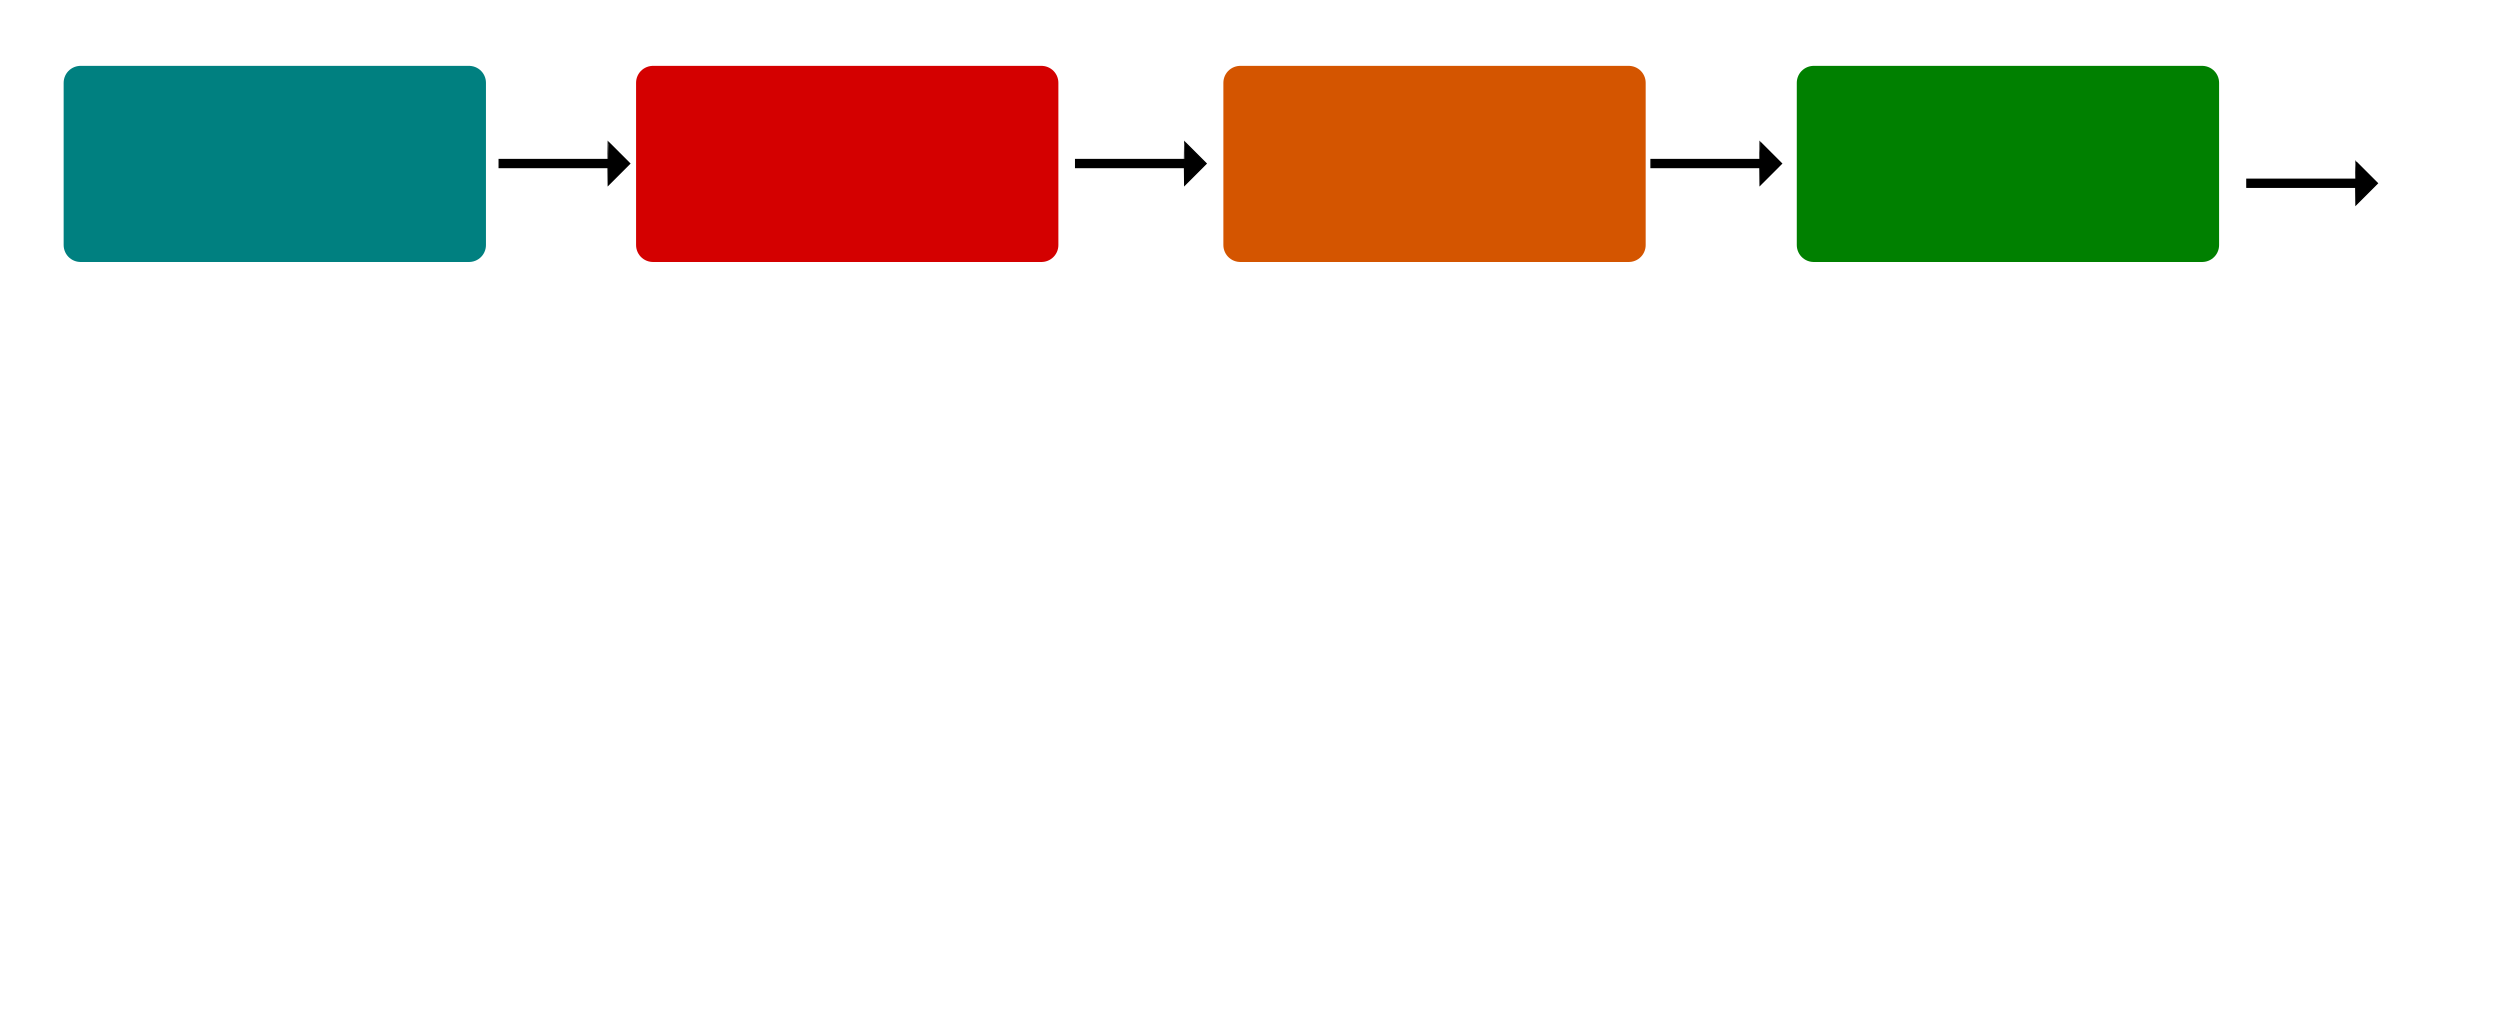
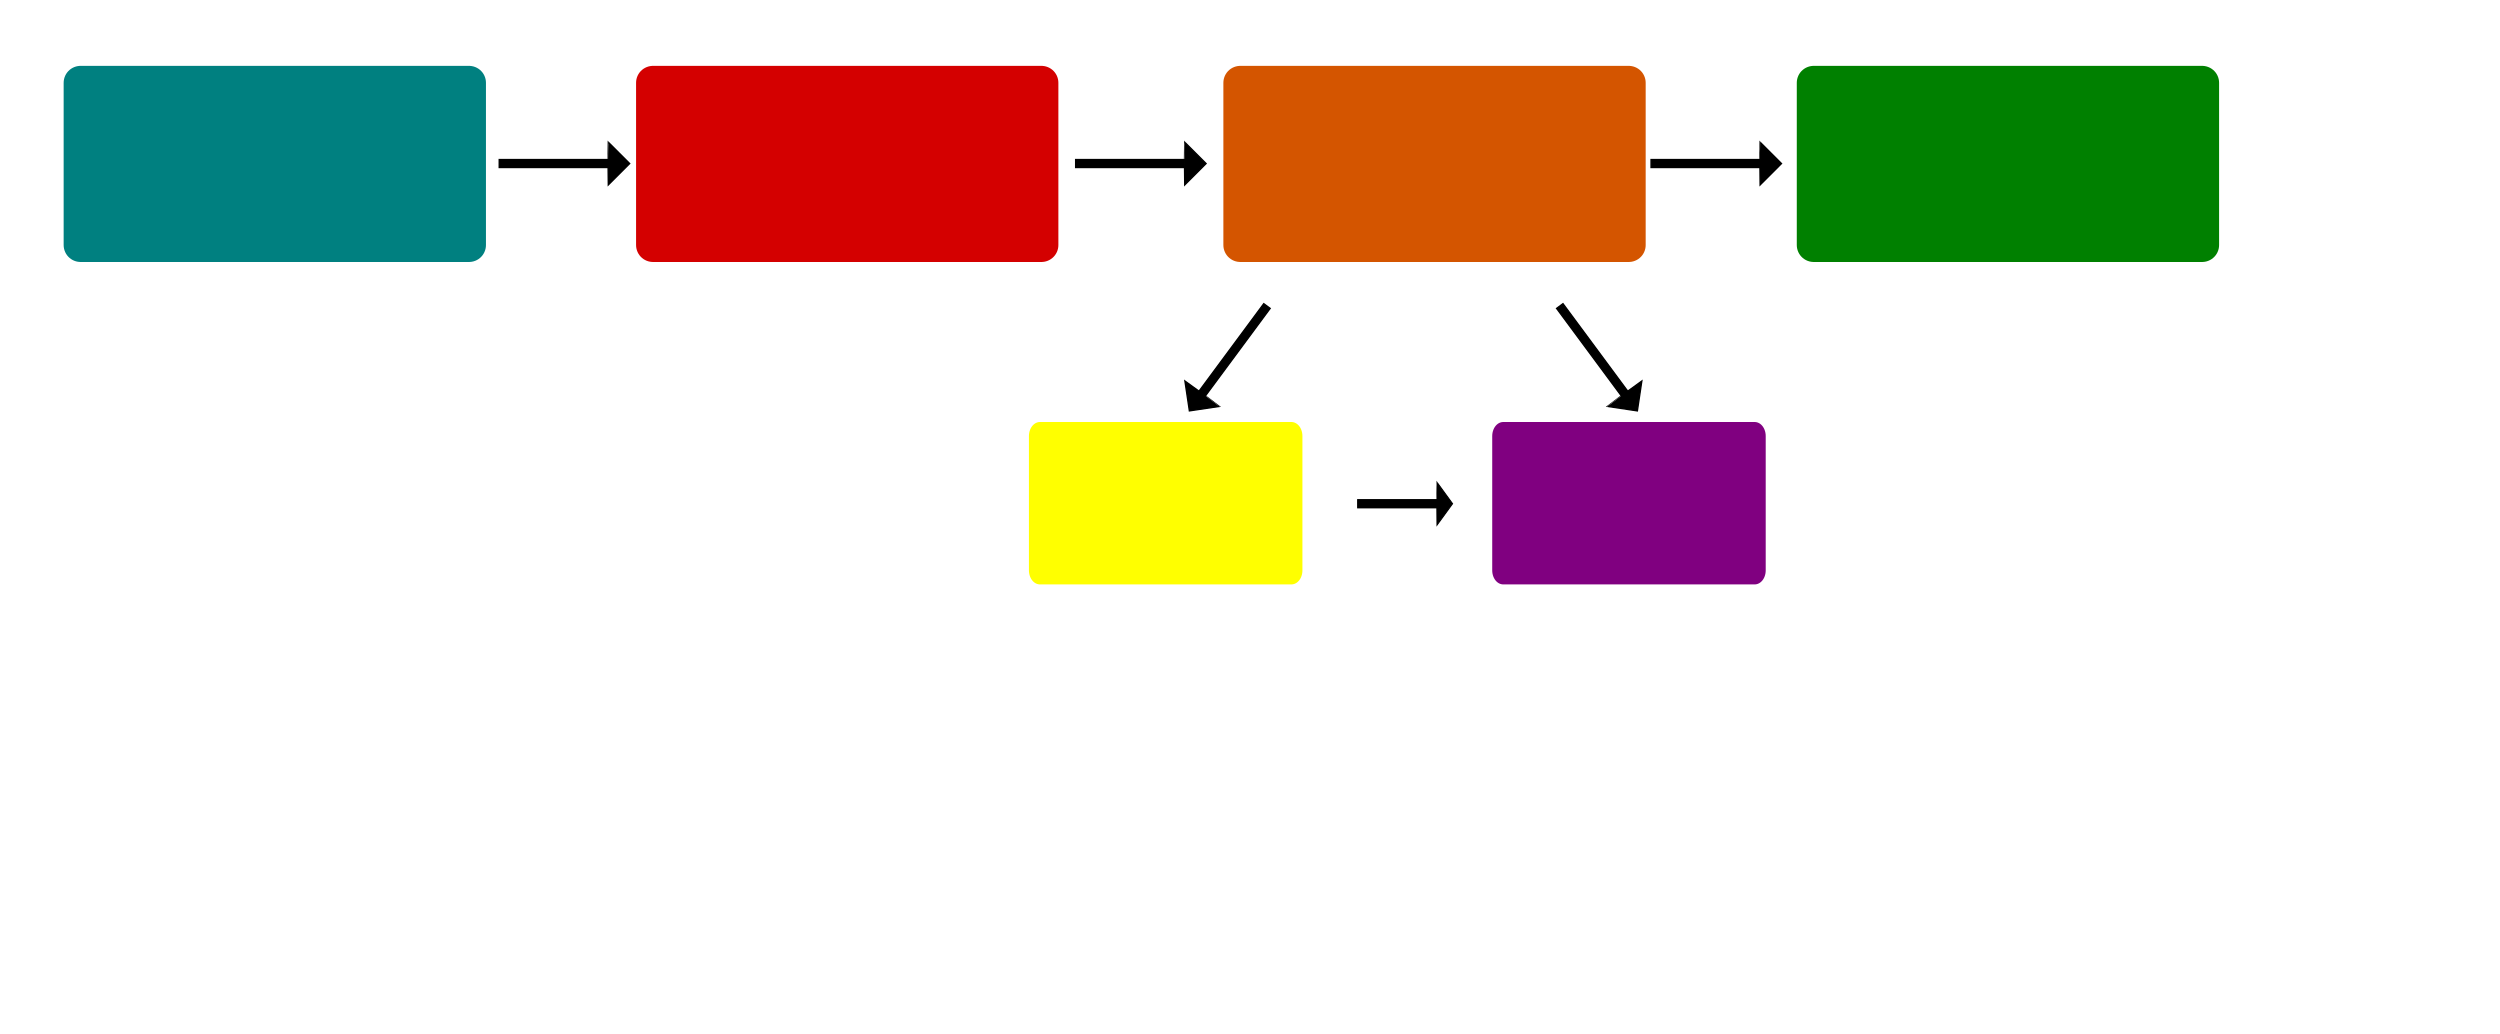
<svg xmlns="http://www.w3.org/2000/svg" xmlns:ns1="http://www.openswatchbook.org/uri/2009/osb" width="1800" height="744.094" id="svg2" version="1.1">
  <defs id="defs4">
    <linearGradient id="linearGradient5199" ns1:paint="solid">
      <stop style="stop-color:#000000;stop-opacity:1;" offset="0" id="stop5201" />
    </linearGradient>
  </defs>
  <g id="layer1" transform="translate(0,-308.2645)">
    <g id="g3931" transform="translate(0,1.78403)">
      <rect y="366.089" x="58.012" height="116.833" width="279.69" id="rect2985" style="fill:#008080;fill-opacity:1;fill-rule:evenodd;stroke:#008080;stroke-width:24.367;stroke-linejoin:round;stroke-miterlimit:4;stroke-opacity:1;stroke-dasharray:none" />
      <flowRoot transform="translate(0,308.2677)" style="font-size:28px;font-style:normal;font-weight:normal;line-height:125%;letter-spacing:0px;word-spacing:0px;fill:#000000;fill-opacity:1;stroke:none;font-family:Sans" id="flowRoot5221" xml:space="preserve">
        <flowRegion id="flowRegion5223">
          <rect style="font-size:28px" y="68.38" x="71.429" height="92.143" width="182.143" id="rect5225" />
        </flowRegion>
        <flowPara id="flowPara5231" style="font-size:28px">CAD Geometry</flowPara>
      </flowRoot>
    </g>
    <g id="g3938" transform="translate(0,1.069735)">
      <rect y="366.803" x="470.155" height="116.833" width="279.69" id="rect2985-7" style="fill:#d40000;fill-opacity:1;fill-rule:evenodd;stroke:#d40000;stroke-width:24.367;stroke-linejoin:round;stroke-miterlimit:4;stroke-opacity:1;stroke-dasharray:none" />
      <flowRoot style="font-size:28px;font-style:normal;font-weight:normal;text-align:center;line-height:125%;letter-spacing:0px;word-spacing:0px;text-anchor:middle;fill:#000000;fill-opacity:1;stroke:none;font-family:Sans" id="flowRoot5221-1" xml:space="preserve" transform="translate(407.2815,300.4575)">
        <flowRegion id="flowRegion5223-7">
          <rect style="font-size:28px;text-align:center;text-anchor:middle" y="68.38" x="71.429" height="119.286" width="263.571" id="rect5225-9" />
        </flowRegion>
        <flowPara id="flowPara5285" style="font-size:28px;text-align:center;text-anchor:middle" />
        <flowPara id="flowPara5315" style="font-size:28px;text-align:center;text-anchor:middle">CUBIT</flowPara>
      </flowRoot>
    </g>
    <g id="g3946" transform="translate(0,-1.784207)">
      <rect y="369.657" x="893.012" height="116.833" width="279.69" id="rect2985-7-7" style="fill:#d45500;fill-opacity:1;fill-rule:evenodd;stroke:#d45500;stroke-width:24.367;stroke-linejoin:round;stroke-miterlimit:4;stroke-opacity:1;stroke-dasharray:none" />
    </g>
    <flowRoot transform="translate(830.1387,303.3114)" xml:space="preserve" id="flowRoot5221-1-3" style="font-size:28px;font-style:normal;font-weight:normal;text-align:center;line-height:125%;letter-spacing:0px;word-spacing:0px;text-anchor:middle;fill:#000000;fill-opacity:1;stroke:none;font-family:Sans">
      <flowRegion id="flowRegion5223-7-7">
        <rect id="rect5225-9-0" width="263.571" height="119.286" x="71.429" y="68.38" style="font-size:28px;text-align:center;text-anchor:middle" />
      </flowRegion>
      <flowPara style="font-size:28px;text-align:center;text-anchor:middle" id="flowPara5285-3" />
      <flowPara style="font-size:28px;text-align:center;text-anchor:middle" id="flowPara5315-8">dagmc_preproc</flowPara>
    </flowRoot>
    <g id="g3949" transform="translate(0,-1.784207)">
      <rect y="369.657" x="1305.869" height="116.833" width="279.69" id="rect2985-7-7-6" style="fill:#008000;fill-opacity:1;fill-rule:evenodd;stroke:#008000;stroke-width:24.367;stroke-linejoin:round;stroke-miterlimit:4;stroke-opacity:1;stroke-dasharray:none" />
    </g>
-     <flowRoot transform="translate(1241.566,303.3115)" xml:space="preserve" id="flowRoot5221-1-3-1" style="font-size:28px;font-style:normal;font-weight:normal;text-align:center;line-height:125%;letter-spacing:0px;word-spacing:0px;text-anchor:middle;fill:#000000;fill-opacity:1;stroke:none;font-family:Sans">
+     <flowRoot transform="translate(1242.996,303.3115)" xml:space="preserve" id="flowRoot5221-1-3-1" style="font-size:28px;font-style:normal;font-weight:normal;text-align:center;line-height:125%;letter-spacing:0px;word-spacing:0px;text-anchor:middle;fill:#000000;fill-opacity:1;stroke:none;font-family:Sans">
      <flowRegion id="flowRegion5223-7-7-5">
        <rect id="rect5225-9-0-0" width="263.571" height="119.286" x="71.429" y="68.38" style="font-size:28px;text-align:center;text-anchor:middle" />
      </flowRegion>
      <flowPara style="font-size:28px;text-align:center;text-anchor:middle" id="flowPara5285-3-4" />
-       <flowPara style="font-size:28px;text-align:center;text-anchor:middle" id="flowPara5315-8-7">make_watertight</flowPara>
+       <flowPara style="font-size:28px;text-align:center;text-anchor:middle" id="flowPara5315-8-7">DAG_MCNP</flowPara>
    </flowRoot>
    <g id="g3927" transform="translate(0,-0.81147)">
      <rect transform="matrix(0,1,-1,0,0,0)" y="-438.021" x="423.982" height="78.571" width="5.714" id="rect3876" style="fill:#000000;stroke:#000000;stroke-opacity:1" />
      <path id="rect3878" d="m 437.99,411.482 15.357,15.357 -15.357,15.357 c -0.177,-30.647 -0.514,0.104 0,-30.714 z" style="fill:#000000;stroke:#000000;stroke-width:1;stroke-opacity:1" />
    </g>
    <g id="g3919" transform="translate(-85.71429,-449.1885)">
      <rect transform="matrix(0,1,-1,0,0,0)" y="-938.766" x="872.359" height="78.571" width="5.714" id="rect3876-8" style="fill:#000000;stroke:#000000;stroke-opacity:1" />
      <path id="rect3878-5" d="m 938.734,859.859 15.357,15.357 -15.357,15.357 c -0.177,-30.647 -0.514,0.104 0,-30.714 z" style="fill:#000000;stroke:#000000;stroke-width:1;stroke-opacity:1" />
    </g>
    <g id="g3923" transform="translate(98.57143,-310.6171)">
      <rect transform="matrix(0,1,-1,0,0,0)" y="-1168.766" x="733.788" height="78.571" width="5.714" id="rect3876-2" style="fill:#000000;stroke:#000000;stroke-opacity:1" />
      <path id="rect3878-2" d="m 1168.734,721.288 15.357,15.357 -15.357,15.357 c -0.177,-30.647 -0.514,0.104 0,-30.714 z" style="fill:#000000;stroke:#000000;stroke-width:1;stroke-opacity:1" />
    </g>
    <flowRoot xml:space="preserve" id="flowRoot3976" style="fill:black;stroke:none;stroke-opacity:1;stroke-width:1px;stroke-linejoin:miter;stroke-linecap:butt;fill-opacity:1;font-family:Sans;font-style:normal;font-weight:normal;font-size:28px;line-height:125%;letter-spacing:0px;word-spacing:0px">
      <flowRegion id="flowRegion3978">
        <rect id="rect3980" width="140" height="90.714" x="5" y="315.523" style="font-size:28px" />
      </flowRegion>
      <flowPara id="flowPara3982" />
    </flowRoot>
+     <flowRoot xml:space="preserve" id="flowRoot4203-2" style="font-size:40px;font-style:normal;font-weight:normal;line-height:125%;letter-spacing:0px;word-spacing:0px;fill:#000000;fill-opacity:1;stroke:none;font-family:Sans" transform="translate(351.3569,54.89433)">
+       <flowRegion id="flowRegion4205-0">
+         <rect id="rect4207-3" width="242.857" height="141.429" x="445.714" y="316.952" />
+       </flowRegion>
+       <flowPara id="flowPara4209-9" style="font-size:24px">.sat</flowPara>
+     </flowRoot>
    <flowRoot xml:space="preserve" id="flowRoot4298" style="fill:black;stroke:none;stroke-opacity:1;stroke-width:1px;stroke-linejoin:miter;stroke-linecap:butt;fill-opacity:1;font-family:Sans;font-style:normal;font-weight:normal;font-size:40px;line-height:125%;letter-spacing:0px;word-spacing:0px">
      <flowRegion id="flowRegion4300">
        <rect id="rect4302" width="447.143" height="312.857" x="-565.714" y="-234.477" />
      </flowRegion>
      <flowPara id="flowPara4304" />
    </flowRoot>
-     <flowRoot xml:space="preserve" id="flowRoot4203-2-7" style="font-size:40px;font-style:normal;font-weight:normal;line-height:125%;letter-spacing:0px;word-spacing:0px;fill:#000000;fill-opacity:1;stroke:none;font-family:Sans" transform="translate(758.2854,59.36278)">
+     <g id="g3919-2" transform="matrix(-0.5948148,0.8038627,-0.8038627,-0.5948148,2127.421,357.7285)">
+       <rect transform="matrix(0,1,-1,0,0,0)" y="-938.766" x="872.359" height="78.571" width="5.714" id="rect3876-8-8" style="fill:#000000;stroke:#000000;stroke-opacity:1" />
+       <path id="rect3878-5-2" d="m 938.734,859.859 15.357,15.357 -15.357,15.357 c -0.177,-30.647 -0.514,0.104 0,-30.714 z" style="fill:#000000;stroke:#000000;stroke-width:1;stroke-opacity:1" />
+     </g>
+     <g id="g3938-0" transform="matrix(0.6476222,0,0,0.8280044,444.2362,318.4898)">
+       <rect y="366.803" x="470.155" height="116.833" width="279.69" id="rect2985-7-2" style="fill:#ffff00;fill-opacity:1;fill-rule:evenodd;stroke:#ffff00;stroke-width:24.367;stroke-linejoin:round;stroke-miterlimit:4;stroke-opacity:1;stroke-dasharray:none" />
+       <flowRoot style="font-size:28px;font-style:normal;font-weight:normal;text-align:center;line-height:125%;letter-spacing:0px;word-spacing:0px;text-anchor:middle;fill:#000000;fill-opacity:1;stroke:none;font-family:Sans" id="flowRoot5221-1-2" xml:space="preserve" transform="translate(407.2815,300.4575)">
+         <flowRegion id="flowRegion5223-7-1">
+           <rect style="font-size:28px;text-align:center;text-anchor:middle" y="68.38" x="71.429" height="119.286" width="263.571" id="rect5225-9-2" />
+         </flowRegion>
+         <flowPara id="flowPara5285-2" style="font-size:28px;text-align:center;text-anchor:middle" />
+         <flowPara id="flowPara5315-9" style="font-size:38.237px;text-align:center;text-anchor:middle">CGM</flowPara>
+       </flowRoot>
+     </g>
+     <g id="g3923-9" transform="matrix(0.7275862,0,0,1,184.2771,-65.71429)">
+       <rect transform="matrix(0,1,-1,0,0,0)" y="-1168.766" x="733.788" height="78.571" width="5.714" id="rect3876-2-3" style="fill:#000000;stroke:#000000;stroke-opacity:1" />
+       <path id="rect3878-2-8" d="m 1168.734,721.288 15.357,15.357 -15.357,15.357 c -0.177,-30.647 -0.514,0.104 0,-30.714 z" style="fill:#000000;stroke:#000000;stroke-width:1;stroke-opacity:1" />
+     </g>
+     <g id="g3938-0-5" transform="matrix(0.6476222,0,0,0.8280044,777.8076,318.4898)">
+       <rect y="366.803" x="470.155" height="116.833" width="279.69" id="rect2985-7-2-0" style="fill:#800080;fill-opacity:1;fill-rule:evenodd;stroke:#800080;stroke-width:24.367;stroke-linejoin:round;stroke-miterlimit:4;stroke-opacity:1;stroke-dasharray:none" />
+       <flowRoot style="font-size:28px;font-style:normal;font-weight:normal;text-align:center;line-height:125%;letter-spacing:0px;word-spacing:0px;text-anchor:middle;fill:#000000;fill-opacity:1;stroke:none;font-family:Sans" id="flowRoot5221-1-2-5" xml:space="preserve" transform="translate(407.2815,300.4575)">
+         <flowRegion id="flowRegion5223-7-1-7">
+           <rect style="font-size:28px;text-align:center;text-anchor:middle" y="68.38" x="71.429" height="119.286" width="263.571" id="rect5225-9-2-1" />
+         </flowRegion>
+         <flowPara id="flowPara5285-2-2" style="font-size:28px;text-align:center;text-anchor:middle" />
+         <flowPara id="flowPara5315-9-0" style="font-size:38.237px;text-align:center;text-anchor:middle">MOAB</flowPara>
+       </flowRoot>
+     </g>
+     <g id="g3919-2-2" transform="matrix(0.5948148,0.8038627,0.8038627,-0.5948148,-92.16391,357.7285)">
+       <rect transform="matrix(0,1,-1,0,0,0)" y="-938.766" x="872.359" height="78.571" width="5.714" id="rect3876-8-8-0" style="fill:#000000;stroke:#000000;stroke-opacity:1" />
+       <path id="rect3878-5-2-1" d="m 938.734,859.859 15.357,15.357 -15.357,15.357 c -0.177,-30.647 -0.514,0.104 0,-30.714 z" style="fill:#000000;stroke:#000000;stroke-width:1;stroke-opacity:1" />
+     </g>
+     <flowRoot xml:space="preserve" id="flowRoot4479" style="font-size:40px;font-style:normal;font-weight:normal;line-height:125%;letter-spacing:0px;word-spacing:0px;fill:#000000;fill-opacity:1;stroke:none;font-family:Sans" transform="translate(26,298.2645)">
+       <flowRegion id="flowRegion4481">
+         <rect id="rect4483" width="190" height="67.143" x="724.286" y="445.523" />
+       </flowRegion>
+       <flowPara id="flowPara4485" style="font-size:28px">faceting</flowPara>
+     </flowRoot>
+     <flowRoot transform="translate(367.9703,300.6434)" xml:space="preserve" id="flowRoot4479-4" style="font-size:40px;font-style:normal;font-weight:normal;line-height:125%;letter-spacing:0px;word-spacing:0px;fill:#000000;fill-opacity:1;stroke:none;font-family:Sans">
+       <flowRegion id="flowRegion4481-0">
+         <rect id="rect4483-4" width="195.714" height="118.571" x="724.286" y="445.523" />
+       </flowRegion>
+       <flowPara id="flowPara4485-5" style="font-size:28px">topology</flowPara>
+       <flowPara style="font-size:28px" id="flowPara4514">tags </flowPara>
+       <flowPara style="font-size:28px" id="flowPara4516">OBB Tree</flowPara>
+     </flowRoot>
+     <flowRoot xml:space="preserve" id="flowRoot4203-2-7" style="font-size:40px;font-style:normal;font-weight:normal;line-height:125%;letter-spacing:0px;word-spacing:0px;fill:#000000;fill-opacity:1;stroke:none;font-family:Sans" transform="translate(758.2854,56.89824)">
      <flowRegion id="flowRegion4205-0-0">
        <rect id="rect4207-3-2" width="242.857" height="141.429" x="445.714" y="316.952" />
      </flowRegion>
      <flowPara id="flowPara4209-9-5" style="font-size:24px">.h5m</flowPara>
    </flowRoot>
-     <g id="g3923-9" transform="translate(527.5885,-296.4382)">
-       <rect transform="matrix(0,1,-1,0,0,0)" y="-1168.766" x="733.788" height="78.571" width="5.714" id="rect3876-2-1" style="fill:#000000;stroke:#000000;stroke-opacity:1" />
-       <path id="rect3878-2-4" d="m 1168.734,721.288 15.357,15.357 -15.357,15.357 c -0.177,-30.647 -0.514,0.104 0,-30.714 z" style="fill:#000000;stroke:#000000;stroke-width:1;stroke-opacity:1" />
-     </g>
-     <flowRoot xml:space="preserve" id="flowRoot4203-2-7-3" style="font-size:40px;font-style:normal;font-weight:normal;line-height:125%;letter-spacing:0px;word-spacing:0px;fill:#000000;fill-opacity:1;stroke:none;font-family:Sans" transform="translate(1181.92,59.36278)">
-       <flowRegion id="flowRegion4205-0-0-4">
-         <rect id="rect4207-3-2-4" width="242.857" height="141.429" x="445.714" y="316.952" />
-       </flowRegion>
-       <flowPara id="flowPara4209-9-5-8" style="font-size:24px">_zip.h5m</flowPara>
-     </flowRoot>
-     <flowRoot xml:space="preserve" id="flowRoot3861" style="font-size:40px;font-style:normal;font-weight:normal;line-height:125%;letter-spacing:0px;word-spacing:0px;fill:#000000;fill-opacity:1;stroke:none;font-family:Sans" transform="translate(0,308.2645)">
-       <flowRegion id="flowRegion3863">
-         <rect id="rect3865" width="155.563" height="96.975" x="1634.427" y="164.267" />
-       </flowRegion>
-       <flowPara id="flowPara3867" />
-     </flowRoot>
-     <flowRoot transform="translate(1521.192,362.7246)" xml:space="preserve" id="flowRoot5221-1-3-1-7" style="font-size:28px;font-style:normal;font-weight:normal;text-align:center;line-height:125%;letter-spacing:0px;word-spacing:0px;text-anchor:middle;fill:#000000;fill-opacity:1;stroke:none;font-family:Sans">
-       <flowRegion id="flowRegion5223-7-7-5-2">
-         <rect id="rect5225-9-0-0-3" width="204.983" height="200.098" x="71.429" y="68.38" style="font-size:28px;text-align:center;text-anchor:middle" />
-       </flowRegion>
-       <flowPara style="font-size:28px;text-align:center;text-anchor:middle" id="flowPara5285-3-4-8" />
-       <flowPara style="font-size:28px;text-align:center;text-anchor:middle" id="flowPara5315-8-7-9">off to Monte Carlo</flowPara>
-       <flowPara style="font-size:28px;text-align:center;text-anchor:middle" id="flowPara3899">process</flowPara>
-       <flowPara style="font-size:28px;text-align:center;text-anchor:middle" id="flowPara3901">(MCNP)</flowPara>
-     </flowRoot>
  </g>
</svg>
